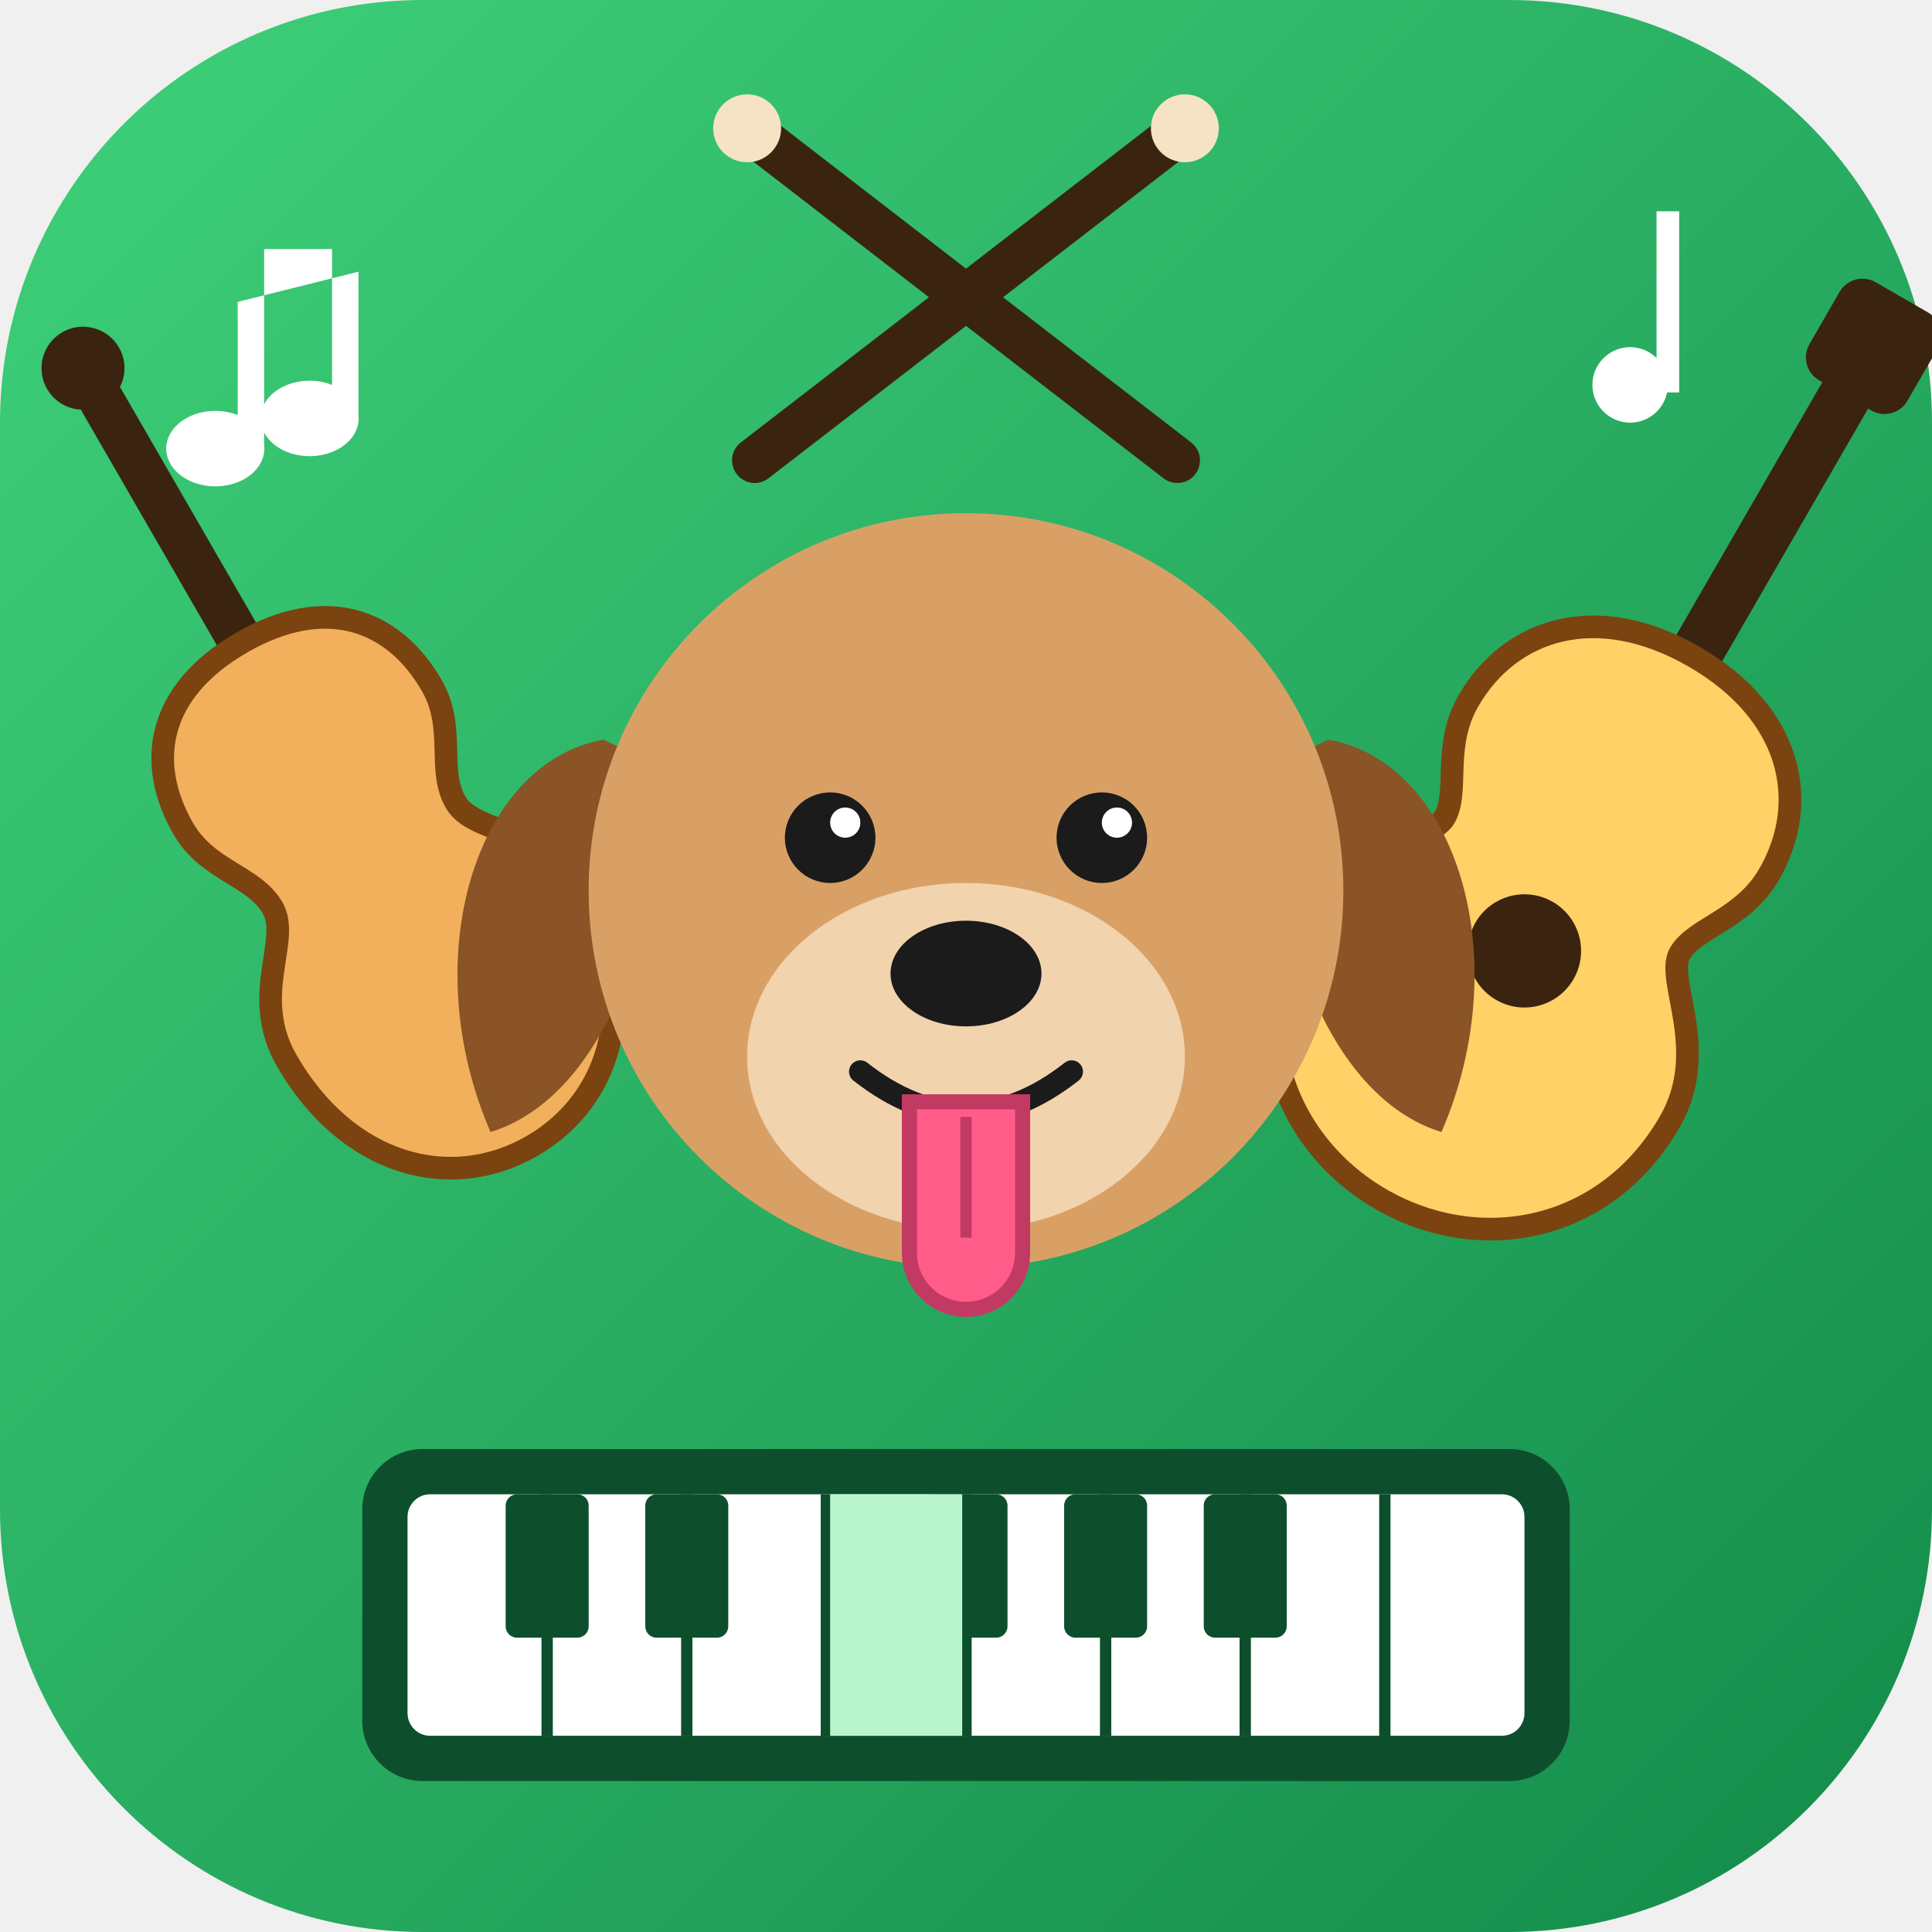
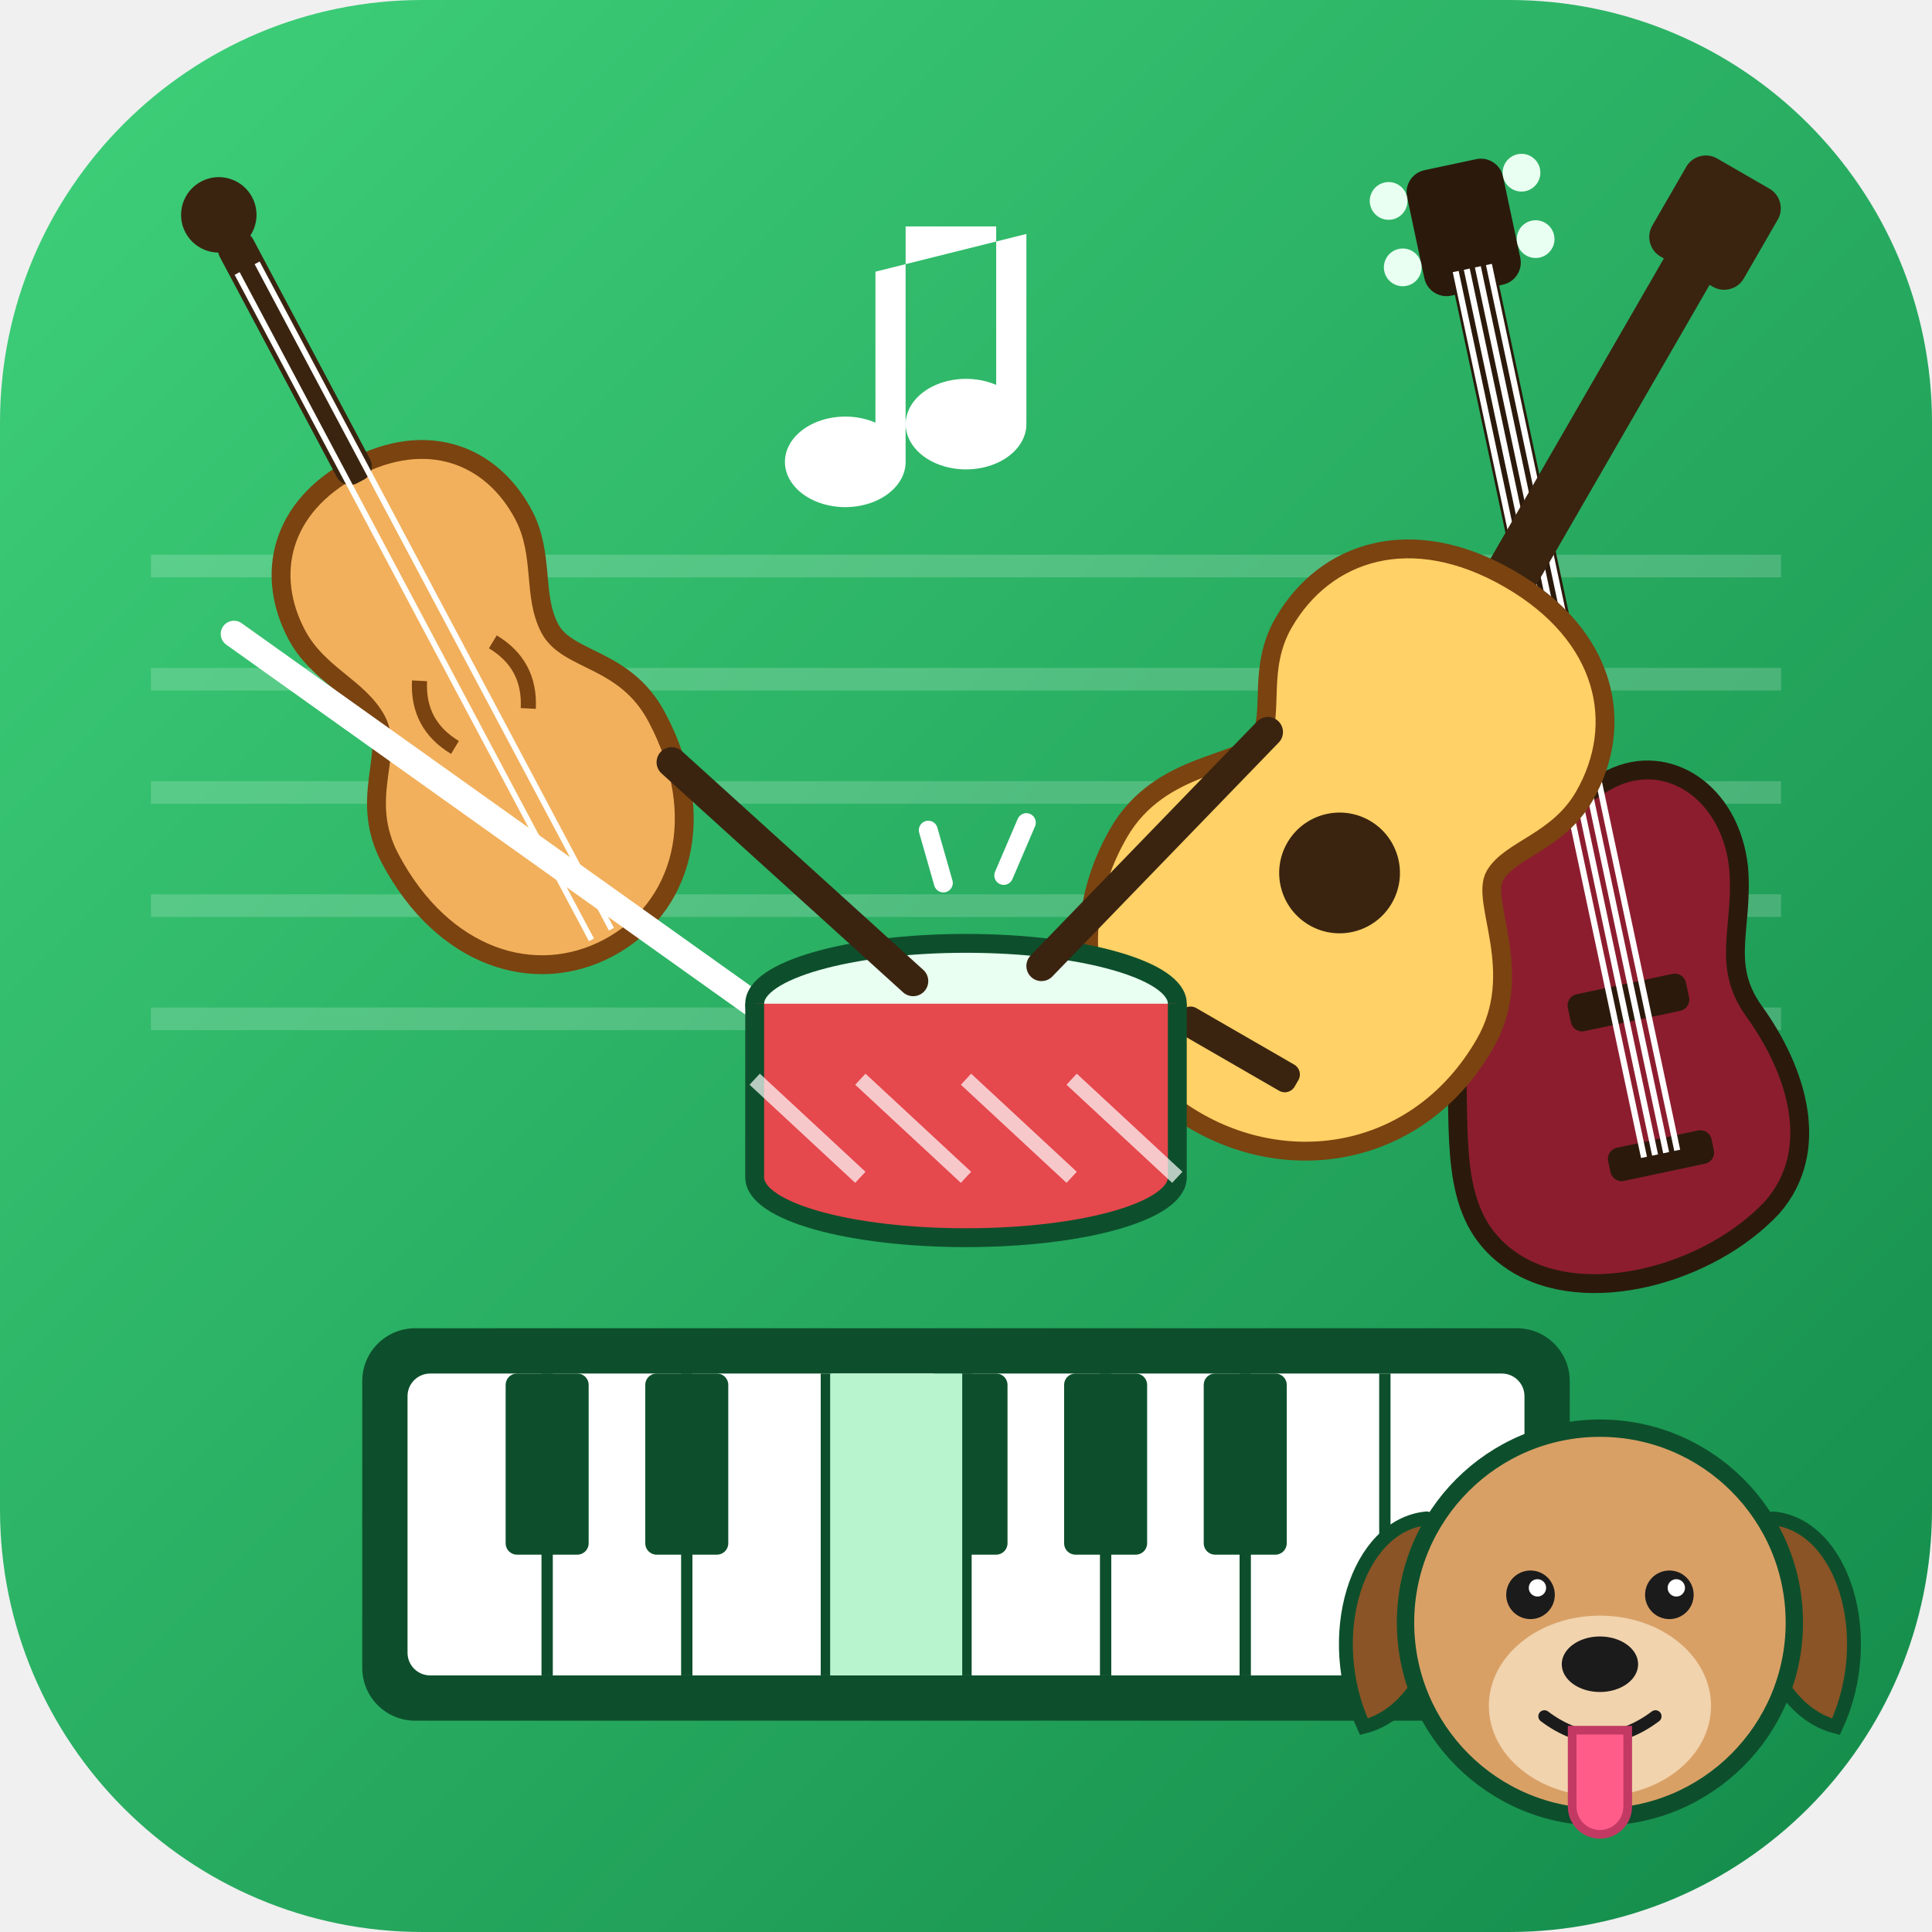
<svg xmlns="http://www.w3.org/2000/svg" viewBox="0 0 512 512">
  <defs>
    <linearGradient id="bg" x1="0" y1="0" x2="1" y2="1">
      <stop offset="0" stop-color="#3fd17a" />
      <stop offset="1" stop-color="#138a4a" />
    </linearGradient>
  </defs>
  <rect width="512" height="512" rx="112" fill="url(#bg)" />
-   <g transform="translate(110 250) rotate(-30)">
-     <rect x="-6" y="-170" width="12" height="90" rx="4" fill="#3a2410" />
-     <circle cx="0" cy="-176" r="11" fill="#3a2410" />
-     <path d="M0-92c-26 0-38 15-38 35 0 13 10 20 10 30s-17 17-17 37c0 32 20 52 45 52s45-20 45-52c0-20-17-27-17-37s10-17 10-30c0-20-12-35-38-35z" fill="#f2b05c" stroke="#7a4310" stroke-width="6" />
+   <g stroke="#ffffff" stroke-opacity=".18" stroke-width="6">
+     <line x1="40" y1="150" x2="472" y2="150" />
+     <line x1="40" y1="180" x2="472" y2="180" />
+     <line x1="40" y1="210" x2="472" y2="210" />
+     <line x1="40" y1="240" x2="472" y2="240" />
+     <line x1="40" y1="270" x2="472" y2="270" />
  </g>
-   <g transform="translate(404 252) rotate(30)">
-     <rect x="-7" y="-176" width="14" height="96" rx="5" fill="#3a2410" />
-     <rect x="-15" y="-200" width="30" height="30" rx="7" fill="#3a2410" />
-     <path d="M0-90c-30 0-46 18-46 40 0 14 10 22 10 30s-20 18-20 40c0 34 26 56 56 56s56-22 56-56c0-22-20-32-20-40s10-16 10-30c0-22-16-40-46-40z" fill="#ffd166" stroke="#7a4310" stroke-width="6" />
-     <circle cx="0" cy="0" r="15" fill="#3a2410" />
-   </g>
-   <g transform="translate(256 236)">
-     <path d="M-96-40c-34 6-50 58-30 104 26-8 44-44 46-96z" fill="#8a5426" />
-     <path d="M96-40c34 6 50 58 30 104-26-8-44-44-46-96z" fill="#8a5426" />
-     <circle cx="0" cy="0" r="100" fill="#d9a066" />
-     <ellipse cx="0" cy="44" rx="58" ry="46" fill="#f1d3ad" />
-     <circle cx="-36" cy="-14" r="12" fill="#1b1b1b" />
-     <circle cx="-32" cy="-18" r="4" fill="#fff" />
-     <circle cx="36" cy="-14" r="12" fill="#1b1b1b" />
-     <circle cx="40" cy="-18" r="4" fill="#fff" />
-     <ellipse cx="0" cy="22" rx="20" ry="14" fill="#1b1b1b" />
-     <path d="M-28 48q28 22 56 0" stroke="#1b1b1b" stroke-width="6" fill="none" stroke-linecap="round" />
-     <path d="M-15 56h30v40a15 15 0 0 1-30 0z" fill="#ff5c8a" stroke="#c23a63" stroke-width="4" />
-     <line x1="0" y1="60" x2="0" y2="92" stroke="#c23a63" stroke-width="3" />
-   </g>
-   <g transform="translate(96 384)">
-     <rect width="320" height="88" rx="16" fill="#0d4f2c" />
-     <rect x="12" y="12" width="296" height="64" rx="6" fill="#fff" />
+   <g transform="translate(96 352)">
+     <rect width="320" height="104" rx="14" fill="#0d4f2c" />
+     <rect x="12" y="12" width="296" height="80" rx="6" fill="#fff" />
    <g stroke="#0d4f2c" stroke-width="3">
-       <line x1="49" y1="12" x2="49" y2="76" />
-       <line x1="86" y1="12" x2="86" y2="76" />
-       <line x1="123" y1="12" x2="123" y2="76" />
-       <line x1="160" y1="12" x2="160" y2="76" />
-       <line x1="197" y1="12" x2="197" y2="76" />
-       <line x1="234" y1="12" x2="234" y2="76" />
-       <line x1="271" y1="12" x2="271" y2="76" />
+       <line x1="49" y1="12" x2="49" y2="92" />
+       <line x1="86" y1="12" x2="86" y2="92" />
+       <line x1="123" y1="12" x2="123" y2="92" />
+       <line x1="160" y1="12" x2="160" y2="92" />
+       <line x1="197" y1="12" x2="197" y2="92" />
+       <line x1="234" y1="12" x2="234" y2="92" />
+       <line x1="271" y1="12" x2="271" y2="92" />
    </g>
    <g fill="#0d4f2c">
-       <rect x="38" y="12" width="22" height="38" rx="3" />
-       <rect x="75" y="12" width="22" height="38" rx="3" />
-       <rect x="149" y="12" width="22" height="38" rx="3" />
-       <rect x="186" y="12" width="22" height="38" rx="3" />
-       <rect x="223" y="12" width="22" height="38" rx="3" />
+       <rect x="38" y="12" width="22" height="48" rx="3" />
+       <rect x="75" y="12" width="22" height="48" rx="3" />
+       <rect x="149" y="12" width="22" height="48" rx="3" />
+       <rect x="186" y="12" width="22" height="48" rx="3" />
+       <rect x="223" y="12" width="22" height="48" rx="3" />
    </g>
-     <rect x="124" y="12" width="35" height="64" fill="#b8f5cf" />
+     <rect x="124" y="12" width="35" height="80" fill="#b8f5cf" />
  </g>
-   <g stroke="#3a2410" stroke-width="12" stroke-linecap="round">
-     <line x1="198" y1="34" x2="312" y2="122" />
-     <line x1="314" y1="34" x2="200" y2="122" />
+   <g transform="translate(150 230) rotate(-28)">
+     <path d="M0-120c-22 0-34 14-34 32 0 12 8 20 8 30s-14 16-14 34c0 30 18 48 40 48s40-18 40-48c0-18-14-24-14-34s8-18 8-30c0-18-12-32-34-32z" fill="#f2b05c" stroke="#7a4310" stroke-width="5" />
+     <rect x="-5" y="-190" width="10" height="74" rx="4" fill="#3a2410" />
+     <circle cx="0" cy="-196" r="10" fill="#3a2410" />
+     <path d="M-11-62q-6 10 0 20M11-62q6 10 0 20" stroke="#7a4310" stroke-width="4" fill="none" />
+     <line x1="-3" y1="-180" x2="-3" y2="20" stroke="#fff" stroke-width="1.5" />
+     <line x1="3" y1="-180" x2="3" y2="20" stroke="#fff" stroke-width="1.5" />
  </g>
-   <g fill="#f6e2c4">
-     <circle cx="198" cy="34" r="9" />
-     <circle cx="314" cy="34" r="9" />
+   <line x1="62" y1="168" x2="236" y2="292" stroke="#fff" stroke-width="7" stroke-linecap="round" />
+   <g transform="translate(438 296) rotate(-12)">
+     <rect x="-6" y="-230" width="12" height="160" rx="4" fill="#2b1a0b" />
+     <rect x="-13" y="-258" width="26" height="34" rx="6" fill="#2b1a0b" />
+     <g fill="#e9fff1">
+       <circle cx="-18" cy="-252" r="5" />
+       <circle cx="-18" cy="-234" r="5" />
+       <circle cx="18" cy="-252" r="5" />
+       <circle cx="18" cy="-234" r="5" />
+     </g>
+     <path d="M-10-86c-24-8-44 6-44 30 0 14 8 20 6 32-4 22-10 40 4 54 16 16 50 14 70 0 16-12 14-34 6-52-6-14 2-22 4-38 2-20-12-34-28-30-8 2-12 6-18 4z" fill="#8c1d2f" stroke="#2b1a0b" stroke-width="5" />
+     <rect x="-16" y="-36" width="32" height="10" rx="3" fill="#2b1a0b" />
+     <rect x="-14" y="6" width="28" height="9" rx="3" fill="#2b1a0b" />
+     <g stroke="#fff" stroke-width="1.6">
+       <line x1="-4.5" y1="-230" x2="-4.5" y2="10" />
+       <line x1="-1.5" y1="-230" x2="-1.5" y2="10" />
+       <line x1="1.5" y1="-230" x2="1.5" y2="10" />
+       <line x1="4.5" y1="-230" x2="4.5" y2="10" />
+     </g>
+   </g>
+   <g transform="translate(350 240) rotate(30)">
+     <rect x="-7" y="-200" width="14" height="110" rx="5" fill="#3a2410" />
+     <rect x="-14" y="-224" width="28" height="30" rx="6" fill="#3a2410" />
+     <path d="M0-100c-30 0-46 18-46 40 0 14 10 22 10 30s-20 18-20 40c0 34 26 56 56 56s56-22 56-56c0-22-20-32-20-40s10-16 10-30c0-22-16-40-46-40z" fill="#ffd166" stroke="#7a4310" stroke-width="5" />
+     <circle cx="0" cy="-10" r="16" fill="#3a2410" />
+     <rect x="-18" y="40" width="36" height="8" rx="3" fill="#3a2410" />
+   </g>
+   <g transform="translate(256 286)">
+     <ellipse cx="0" cy="-20" rx="56" ry="16" fill="#e9fff1" stroke="#0d4f2c" stroke-width="5" />
+     <path d="M-56-20v46c0 9 25 16 56 16s56-7 56-16v-46" fill="#e5484d" stroke="#0d4f2c" stroke-width="5" />
+     <path d="M-56 0l28 26M-28 0l28 26M0 0l28 26M28 0l28 26" stroke="#fff" stroke-opacity=".7" stroke-width="4" />
+     <line x1="-78" y1="-84" x2="-14" y2="-26" stroke="#3a2410" stroke-width="8" stroke-linecap="round" />
+     <line x1="80" y1="-92" x2="20" y2="-30" stroke="#3a2410" stroke-width="8" stroke-linecap="round" />
+     <g stroke="#fff" stroke-width="5" stroke-linecap="round">
+       <line x1="-6" y1="-52" x2="-10" y2="-66" />
+       <line x1="10" y1="-54" x2="16" y2="-68" />
+     </g>
  </g>
  <g fill="#fff">
-     <path d="M70 66v52a13 10 0 1 1-7-8V80l32-8v38a13 10 0 1 1-7-8V66z" />
-     <circle cx="432" cy="102" r="10" />
-     <rect x="439" y="56" width="6" height="48" />
+     <path d="M246 60v62a16 12 0 1 1-8-10V72l40-10v50a16 12 0 1 1-8-10V60z" transform="translate(-6 0)" />
+   </g>
+   <g transform="translate(424 430) scale(.92)">
+     <path d="M-50-30c-20 2-30 34-18 60 16-4 26-26 28-58z" fill="#8a5426" stroke="#0d4f2c" stroke-width="4" />
+     <path d="M50-30c20 2 30 34 18 60-16-4-26-26-28-58z" fill="#8a5426" stroke="#0d4f2c" stroke-width="4" />
+     <circle cx="0" cy="0" r="56" fill="#d9a066" stroke="#0d4f2c" stroke-width="5" />
+     <ellipse cx="0" cy="24" rx="32" ry="26" fill="#f1d3ad" />
+     <circle cx="-20" cy="-8" r="7" fill="#1b1b1b" />
+     <circle cx="-18" cy="-10" r="2.5" fill="#fff" />
+     <circle cx="20" cy="-8" r="7" fill="#1b1b1b" />
+     <circle cx="22" cy="-10" r="2.5" fill="#fff" />
+     <ellipse cx="0" cy="12" rx="11" ry="8" fill="#1b1b1b" />
+     <path d="M-16 27q16 12 32 0" stroke="#1b1b1b" stroke-width="3.5" fill="none" stroke-linecap="round" />
+     <path d="M-8 31h16v22a8 8 0 0 1-16 0z" fill="#ff5c8a" stroke="#c23a63" stroke-width="2.5" />
  </g>
</svg>
